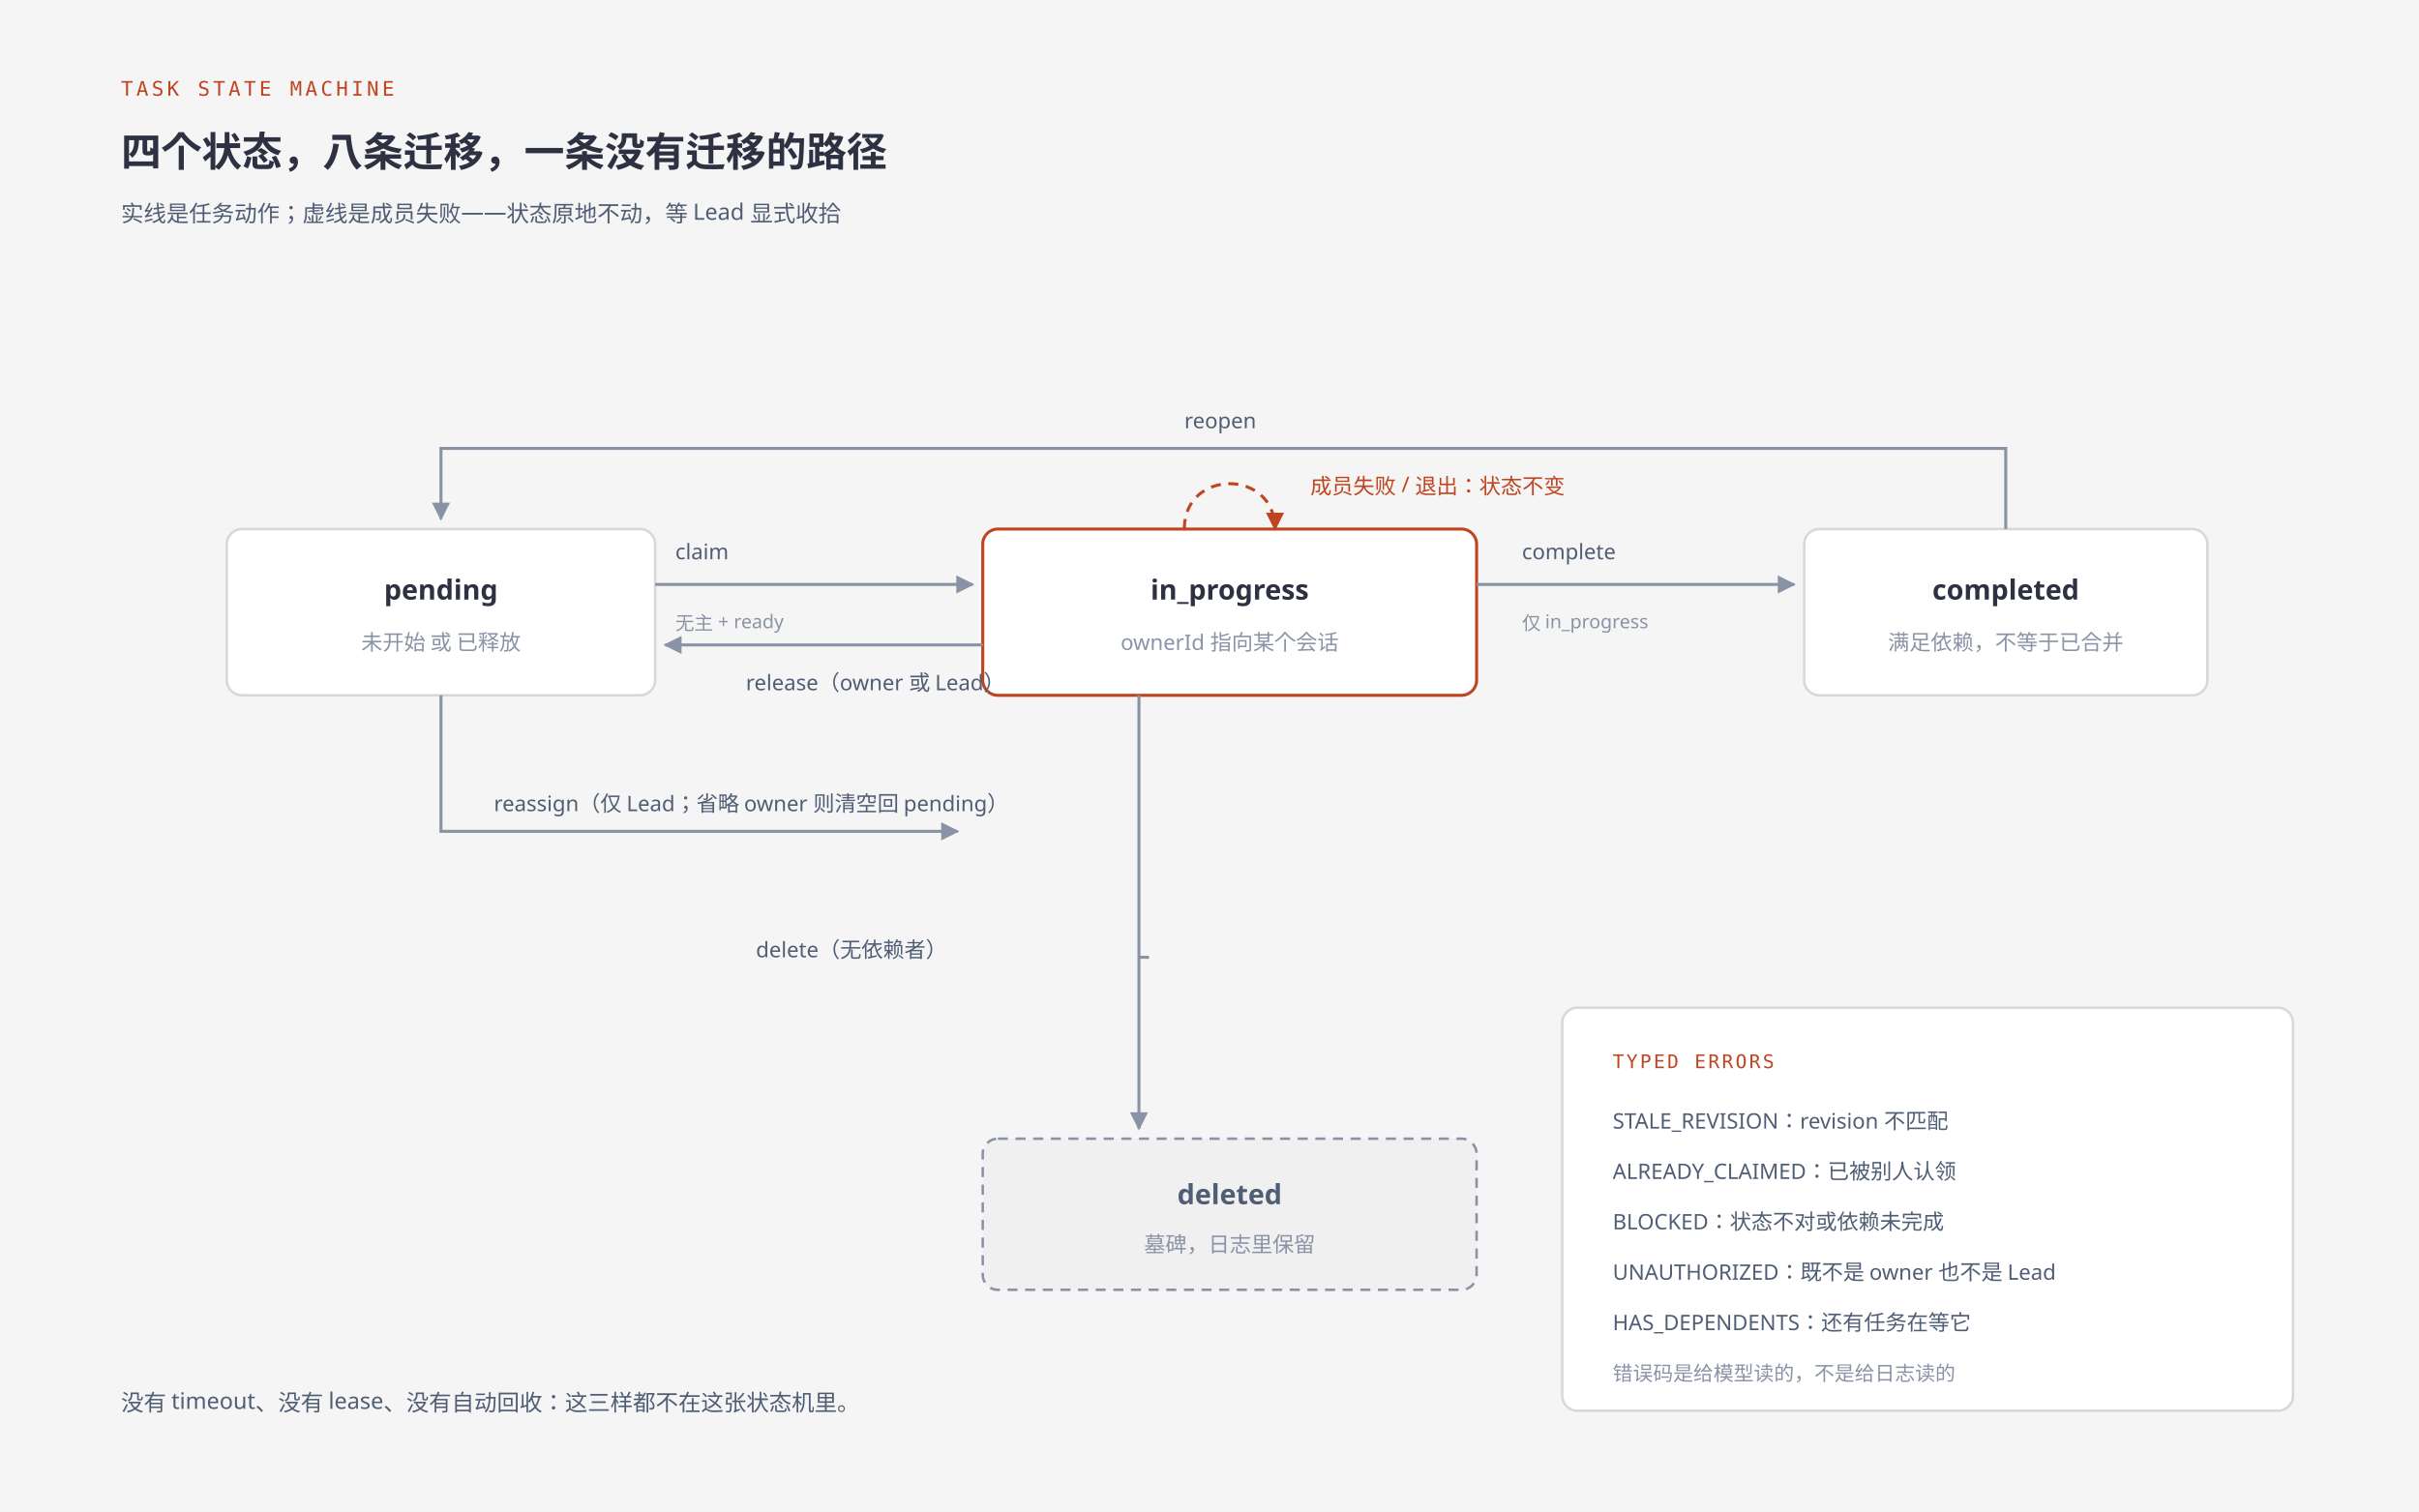
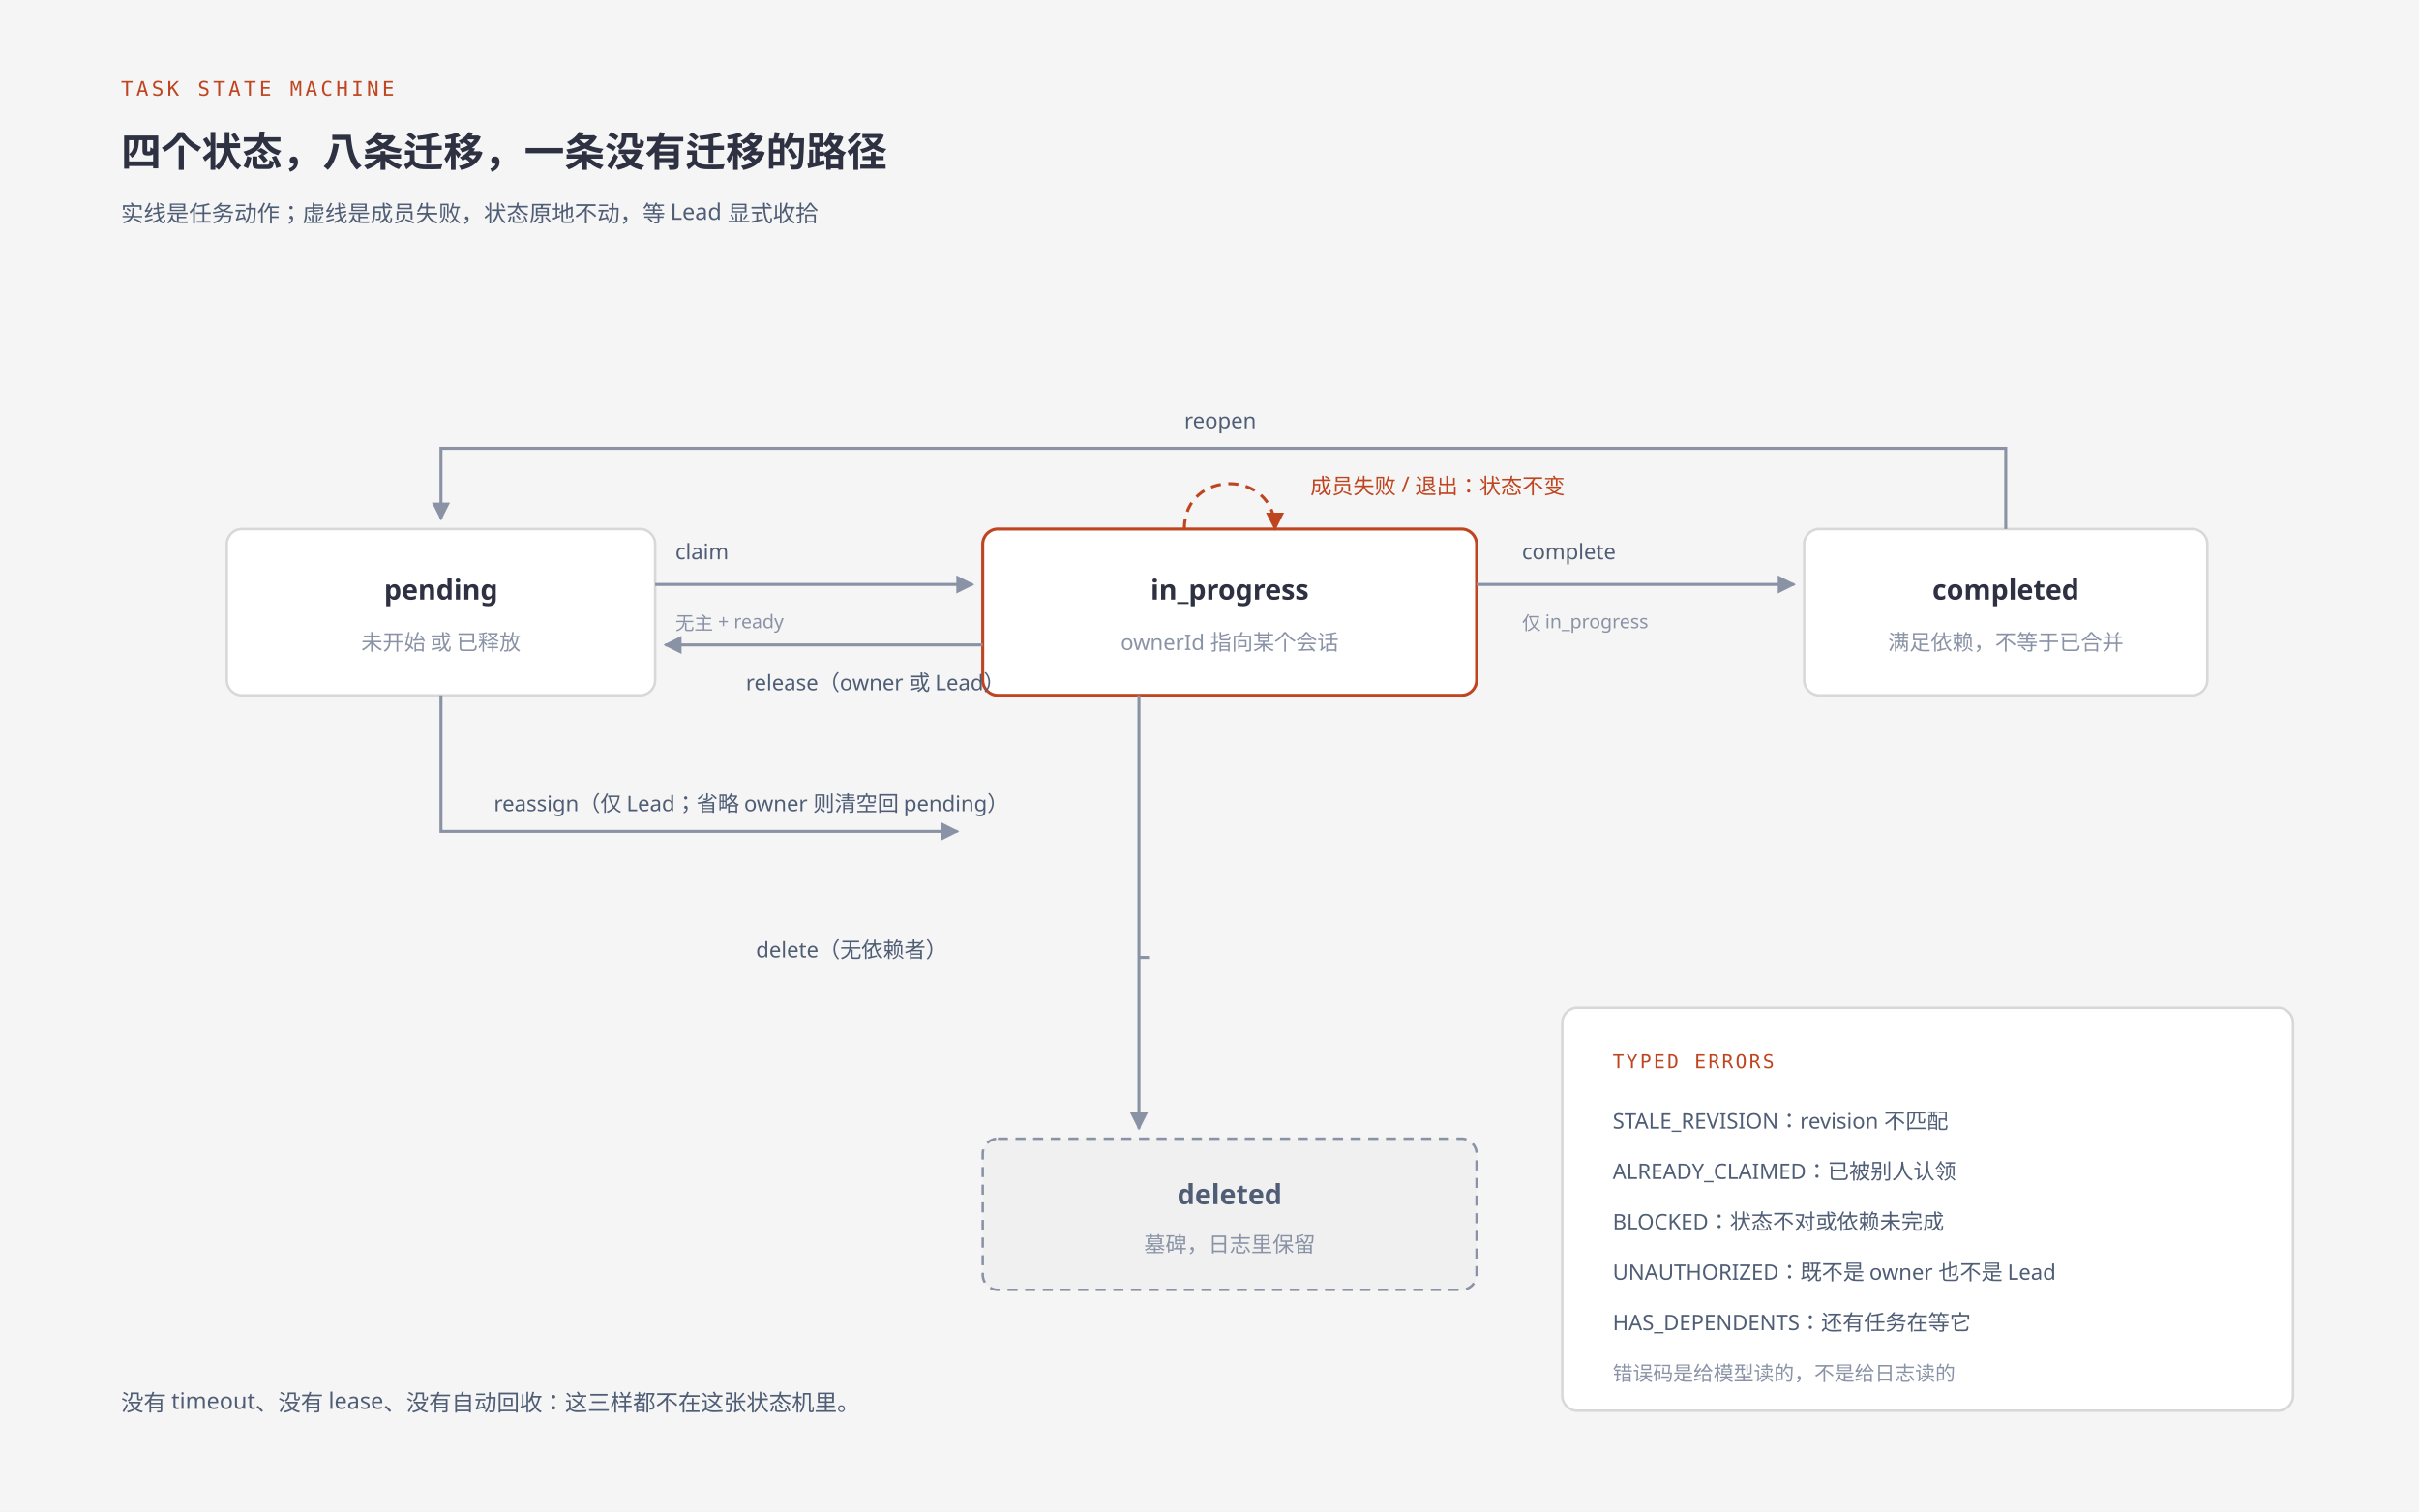
<svg xmlns="http://www.w3.org/2000/svg" width="960" height="600" viewBox="0 0 960 600" role="img" aria-labelledby="f02-d2-title f02-d2-desc">
  <defs>
    <marker id="f02-a2" viewBox="0 0 10 10" refX="9" refY="5" markerWidth="6" markerHeight="6" orient="auto-start-reverse">
      <path d="M0,0 L10,5 L0,10 z" fill="#8a93a6" />
    </marker>
    <marker id="f02-a2b" viewBox="0 0 10 10" refX="9" refY="5" markerWidth="6" markerHeight="6" orient="auto-start-reverse">
      <path d="M0,0 L10,5 L0,10 z" fill="#bf4520" />
    </marker>
  </defs>
  <rect width="100%" height="100%" fill="#f5f5f5" />
  <text x="48" y="38" font-family="'Geist Mono','SF Mono',ui-monospace,monospace" font-size="8" letter-spacing="0.16em" fill="#bf4520">TASK STATE MACHINE</text>
  <text x="48" y="66" font-family="'Geist','PingFang SC','Noto Sans SC',system-ui,sans-serif" font-size="16" font-weight="600" fill="#2d3142">四个状态，八条迁移，一条没有迁移的路径</text>
-   <text x="48" y="88" font-family="'Geist','PingFang SC','Noto Sans SC',system-ui,sans-serif" font-size="9" fill="#4f5d75">实线是任务动作；虚线是成员失败——状态原地不动，等 Lead 显式收拾</text>
+   <text x="48" y="88" font-family="'Geist','PingFang SC','Noto Sans SC',system-ui,sans-serif" font-size="9" fill="#4f5d75">实线是任务动作；虚线是成员失败，状态原地不动，等 Lead 显式收拾</text>
  <rect x="90" y="210" width="170" height="66" rx="6" fill="#ffffff" stroke="#d8d8d8" stroke-width="1" />
  <text x="175" y="238" text-anchor="middle" font-family="'Geist','PingFang SC','Noto Sans SC',system-ui,sans-serif" font-size="11" font-weight="600" fill="#2d3142">pending</text>
  <text x="175" y="258" text-anchor="middle" font-family="'Geist','PingFang SC','Noto Sans SC',system-ui,sans-serif" font-size="8.5" fill="#8a93a6">未开始 或 已释放</text>
  <rect x="390" y="210" width="196" height="66" rx="6" fill="#ffffff" stroke="#bf4520" stroke-width="1.2" />
  <text x="488" y="238" text-anchor="middle" font-family="'Geist','PingFang SC','Noto Sans SC',system-ui,sans-serif" font-size="11" font-weight="600" fill="#2d3142">in_progress</text>
  <text x="488" y="258" text-anchor="middle" font-family="'Geist','PingFang SC','Noto Sans SC',system-ui,sans-serif" font-size="8.5" fill="#8a93a6">ownerId 指向某个会话</text>
  <rect x="716" y="210" width="160" height="66" rx="6" fill="#ffffff" stroke="#d8d8d8" stroke-width="1" />
  <text x="796" y="238" text-anchor="middle" font-family="'Geist','PingFang SC','Noto Sans SC',system-ui,sans-serif" font-size="11" font-weight="600" fill="#2d3142">completed</text>
  <text x="796" y="258" text-anchor="middle" font-family="'Geist','PingFang SC','Noto Sans SC',system-ui,sans-serif" font-size="8.5" fill="#8a93a6">满足依赖，不等于已合并</text>
  <rect x="390" y="452" width="196" height="60" rx="6" fill="#f0f0f0" stroke="#8a93a6" stroke-width="1" stroke-dasharray="4 3" />
  <text x="488" y="478" text-anchor="middle" font-family="'Geist','PingFang SC','Noto Sans SC',system-ui,sans-serif" font-size="11" font-weight="600" fill="#4f5d75">deleted</text>
  <text x="488" y="497" text-anchor="middle" font-family="'Geist','PingFang SC','Noto Sans SC',system-ui,sans-serif" font-size="8.5" fill="#8a93a6">墓碑，日志里保留</text>
  <line x1="260" y1="232" x2="386" y2="232" stroke="#8a93a6" stroke-width="1.2" marker-end="url(#f02-a2)" />
  <text x="268" y="222" font-family="'Geist','PingFang SC','Noto Sans SC',system-ui,sans-serif" font-size="8.5" fill="#4f5d75">claim</text>
  <text x="268" y="250" font-family="'Geist','PingFang SC','Noto Sans SC',system-ui,sans-serif" font-size="7.5" fill="#8a93a6">无主 + ready</text>
  <line x1="390" y1="256" x2="264" y2="256" stroke="#8a93a6" stroke-width="1.2" marker-end="url(#f02-a2)" />
  <text x="296" y="274" font-family="'Geist','PingFang SC','Noto Sans SC',system-ui,sans-serif" font-size="8.5" fill="#4f5d75">release（owner 或 Lead）</text>
  <line x1="586" y1="232" x2="712" y2="232" stroke="#8a93a6" stroke-width="1.2" marker-end="url(#f02-a2)" />
  <text x="604" y="222" font-family="'Geist','PingFang SC','Noto Sans SC',system-ui,sans-serif" font-size="8.5" fill="#4f5d75">complete</text>
  <text x="604" y="250" font-family="'Geist','PingFang SC','Noto Sans SC',system-ui,sans-serif" font-size="7.5" fill="#8a93a6">仅 in_progress</text>
  <path d="M 796 210 L 796 178 L 175 178 L 175 206" fill="none" stroke="#8a93a6" stroke-width="1.2" marker-end="url(#f02-a2)" />
  <text x="470" y="170" font-family="'Geist','PingFang SC','Noto Sans SC',system-ui,sans-serif" font-size="8.5" fill="#4f5d75">reopen</text>
  <line x1="452" y1="276" x2="452" y2="448" stroke="#8a93a6" stroke-width="1.2" marker-end="url(#f02-a2)" />
  <text x="300" y="380" font-family="'Geist','PingFang SC','Noto Sans SC',system-ui,sans-serif" font-size="8.5" fill="#4f5d75">delete（无依赖者）</text>
  <path d="M 452 380 L 456 380" fill="none" stroke="#8a93a6" stroke-width="1.2" />
  <path d="M 175 276 L 175 330 L 380 330" fill="none" stroke="#8a93a6" stroke-width="1.2" marker-end="url(#f02-a2)" />
  <text x="196" y="322" font-family="'Geist','PingFang SC','Noto Sans SC',system-ui,sans-serif" font-size="8.5" fill="#4f5d75">reassign（仅 Lead；省略 owner 则清空回 pending）</text>
  <path d="M 470 210 C 470 186, 506 186, 506 210" fill="none" stroke="#bf4520" stroke-width="1.2" stroke-dasharray="4 3" marker-end="url(#f02-a2b)" />
  <text x="520" y="196" font-family="'Geist','PingFang SC','Noto Sans SC',system-ui,sans-serif" font-size="8.5" fill="#bf4520">成员失败 / 退出：状态不变</text>
  <rect x="620" y="400" width="290" height="160" rx="6" fill="#ffffff" stroke="#d8d8d8" />
  <text x="640" y="424" font-family="'Geist Mono','SF Mono',ui-monospace,monospace" font-size="7.5" letter-spacing="0.12em" fill="#bf4520">TYPED ERRORS</text>
  <text x="640" y="448" font-family="'Geist','PingFang SC','Noto Sans SC',system-ui,sans-serif" font-size="8.5" fill="#4f5d75">STALE_REVISION：revision 不匹配</text>
  <text x="640" y="468" font-family="'Geist','PingFang SC','Noto Sans SC',system-ui,sans-serif" font-size="8.5" fill="#4f5d75">ALREADY_CLAIMED：已被别人认领</text>
  <text x="640" y="488" font-family="'Geist','PingFang SC','Noto Sans SC',system-ui,sans-serif" font-size="8.5" fill="#4f5d75">BLOCKED：状态不对或依赖未完成</text>
  <text x="640" y="508" font-family="'Geist','PingFang SC','Noto Sans SC',system-ui,sans-serif" font-size="8.5" fill="#4f5d75">UNAUTHORIZED：既不是 owner 也不是 Lead</text>
  <text x="640" y="528" font-family="'Geist','PingFang SC','Noto Sans SC',system-ui,sans-serif" font-size="8.5" fill="#4f5d75">HAS_DEPENDENTS：还有任务在等它</text>
  <text x="640" y="548" font-family="'Geist','PingFang SC','Noto Sans SC',system-ui,sans-serif" font-size="8" fill="#8a93a6">错误码是给模型读的，不是给日志读的</text>
  <text x="48" y="560" font-family="'Geist','PingFang SC','Noto Sans SC',system-ui,sans-serif" font-size="9" fill="#4f5d75">没有 timeout、没有 lease、没有自动回收：这三样都不在这张状态机里。</text>
</svg>
